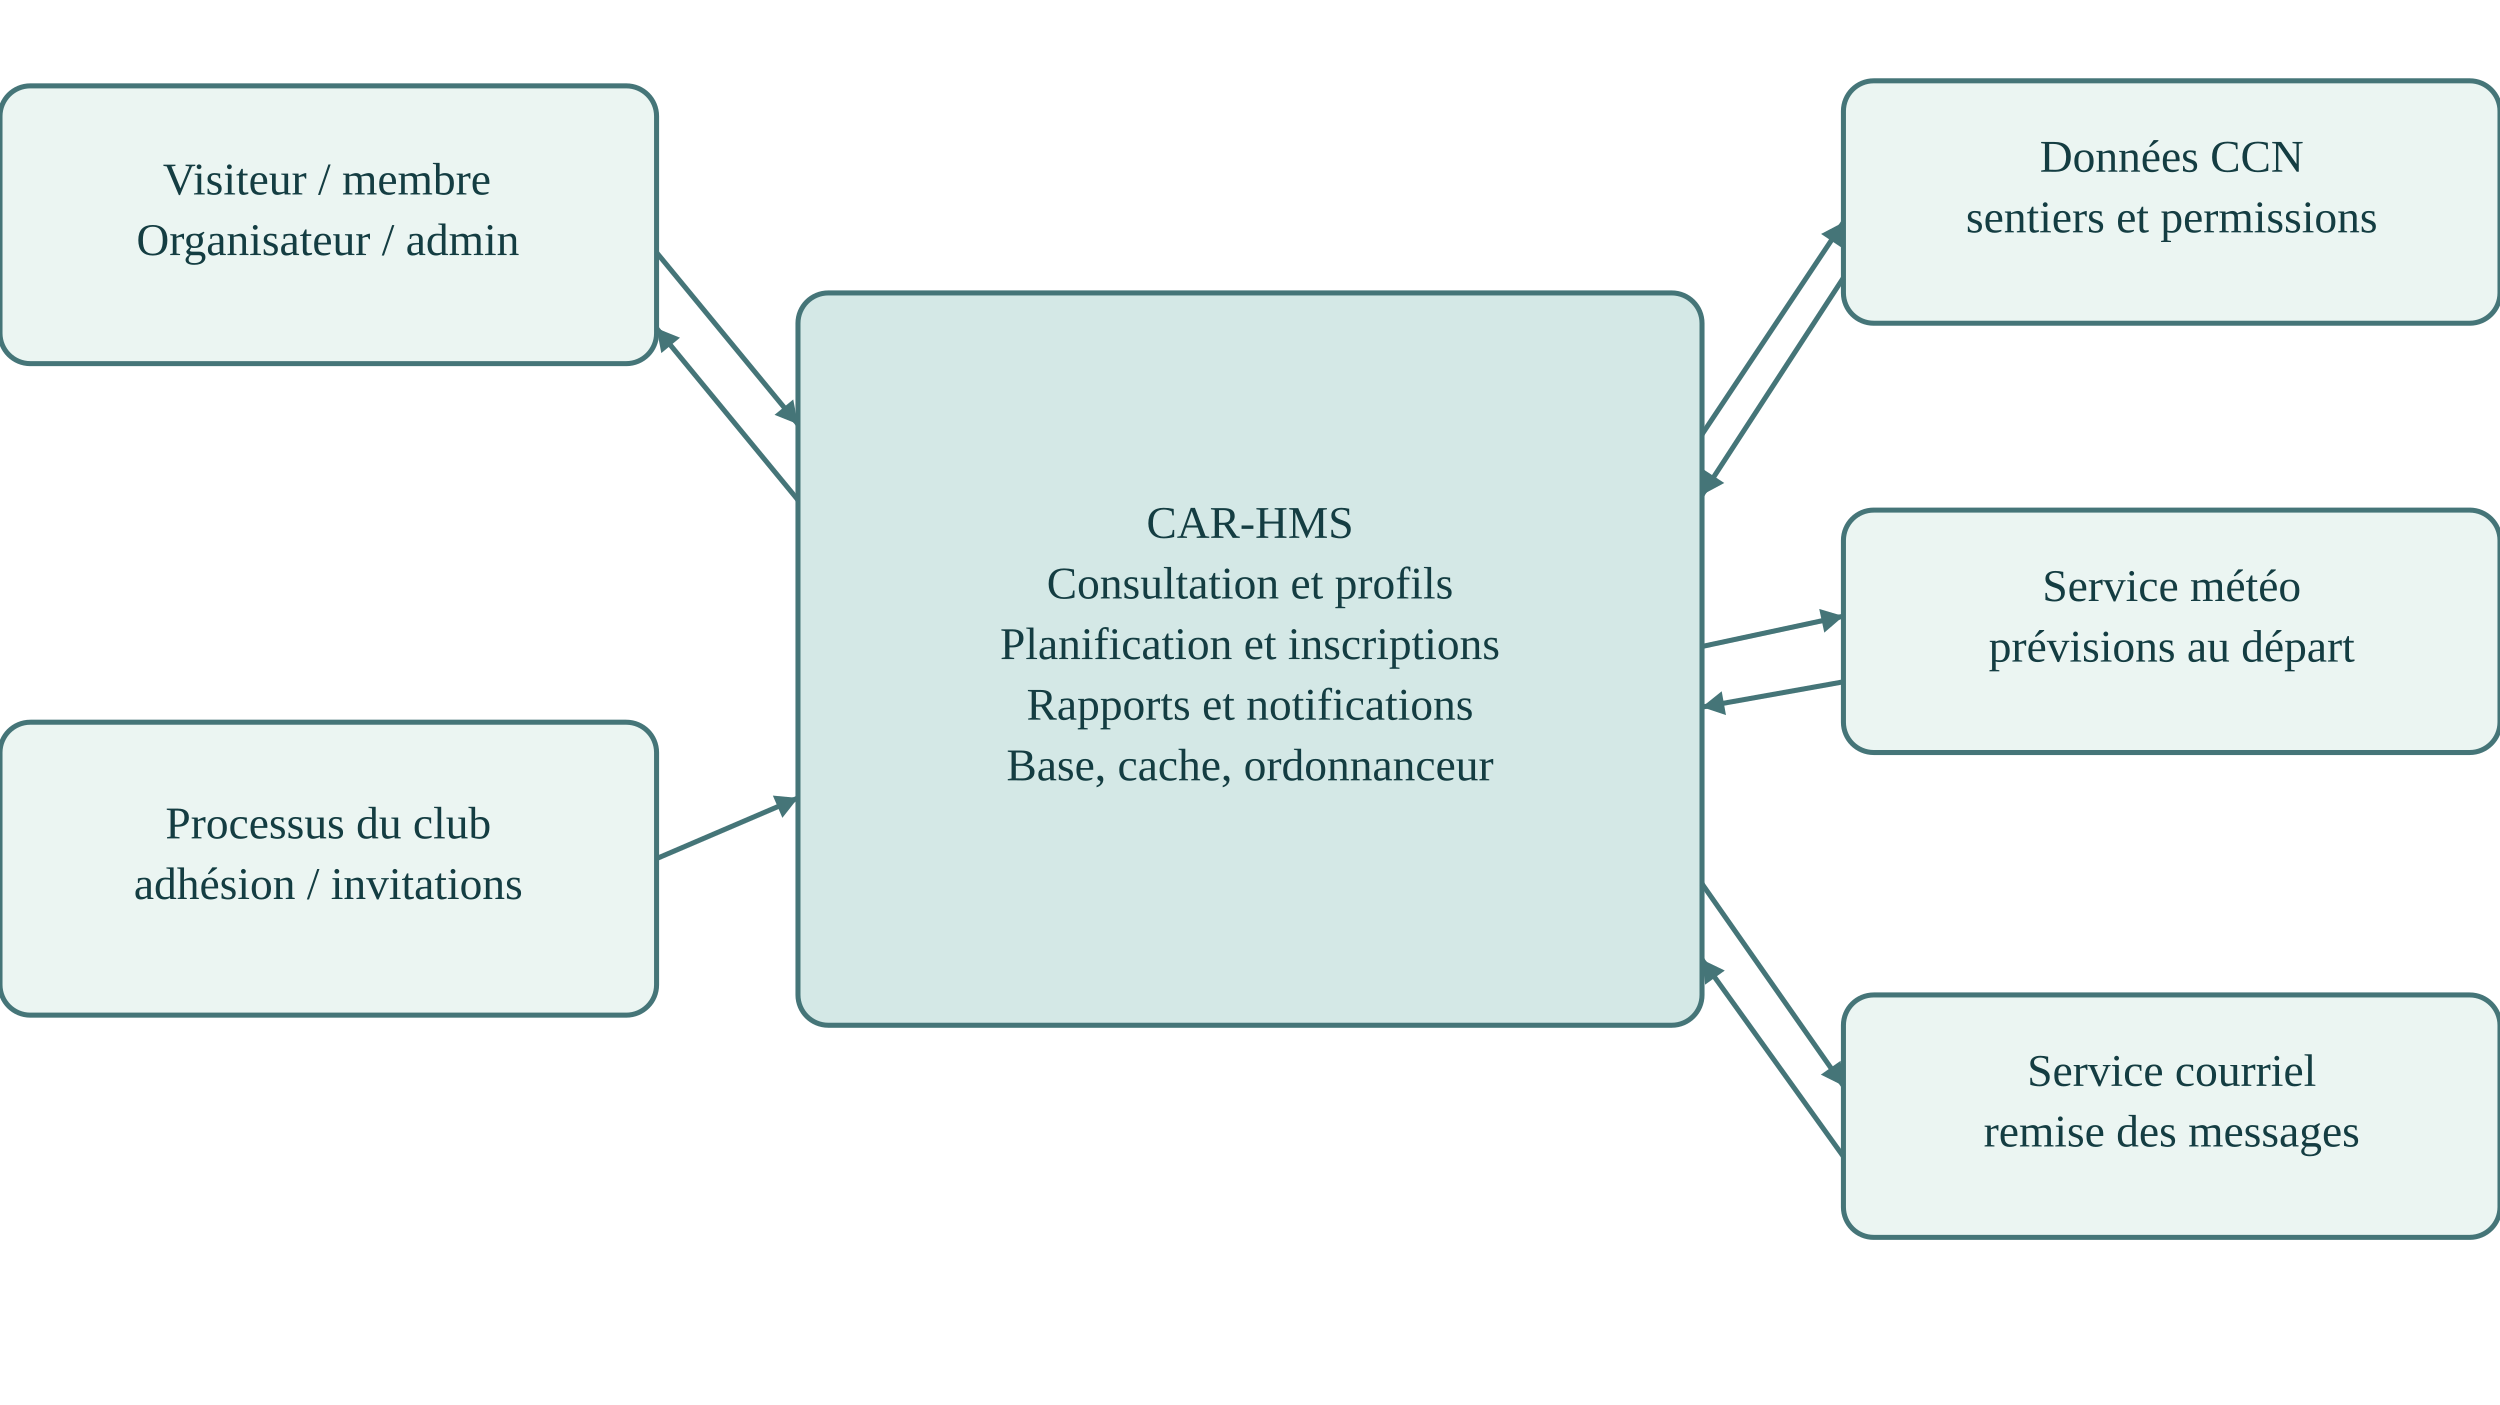
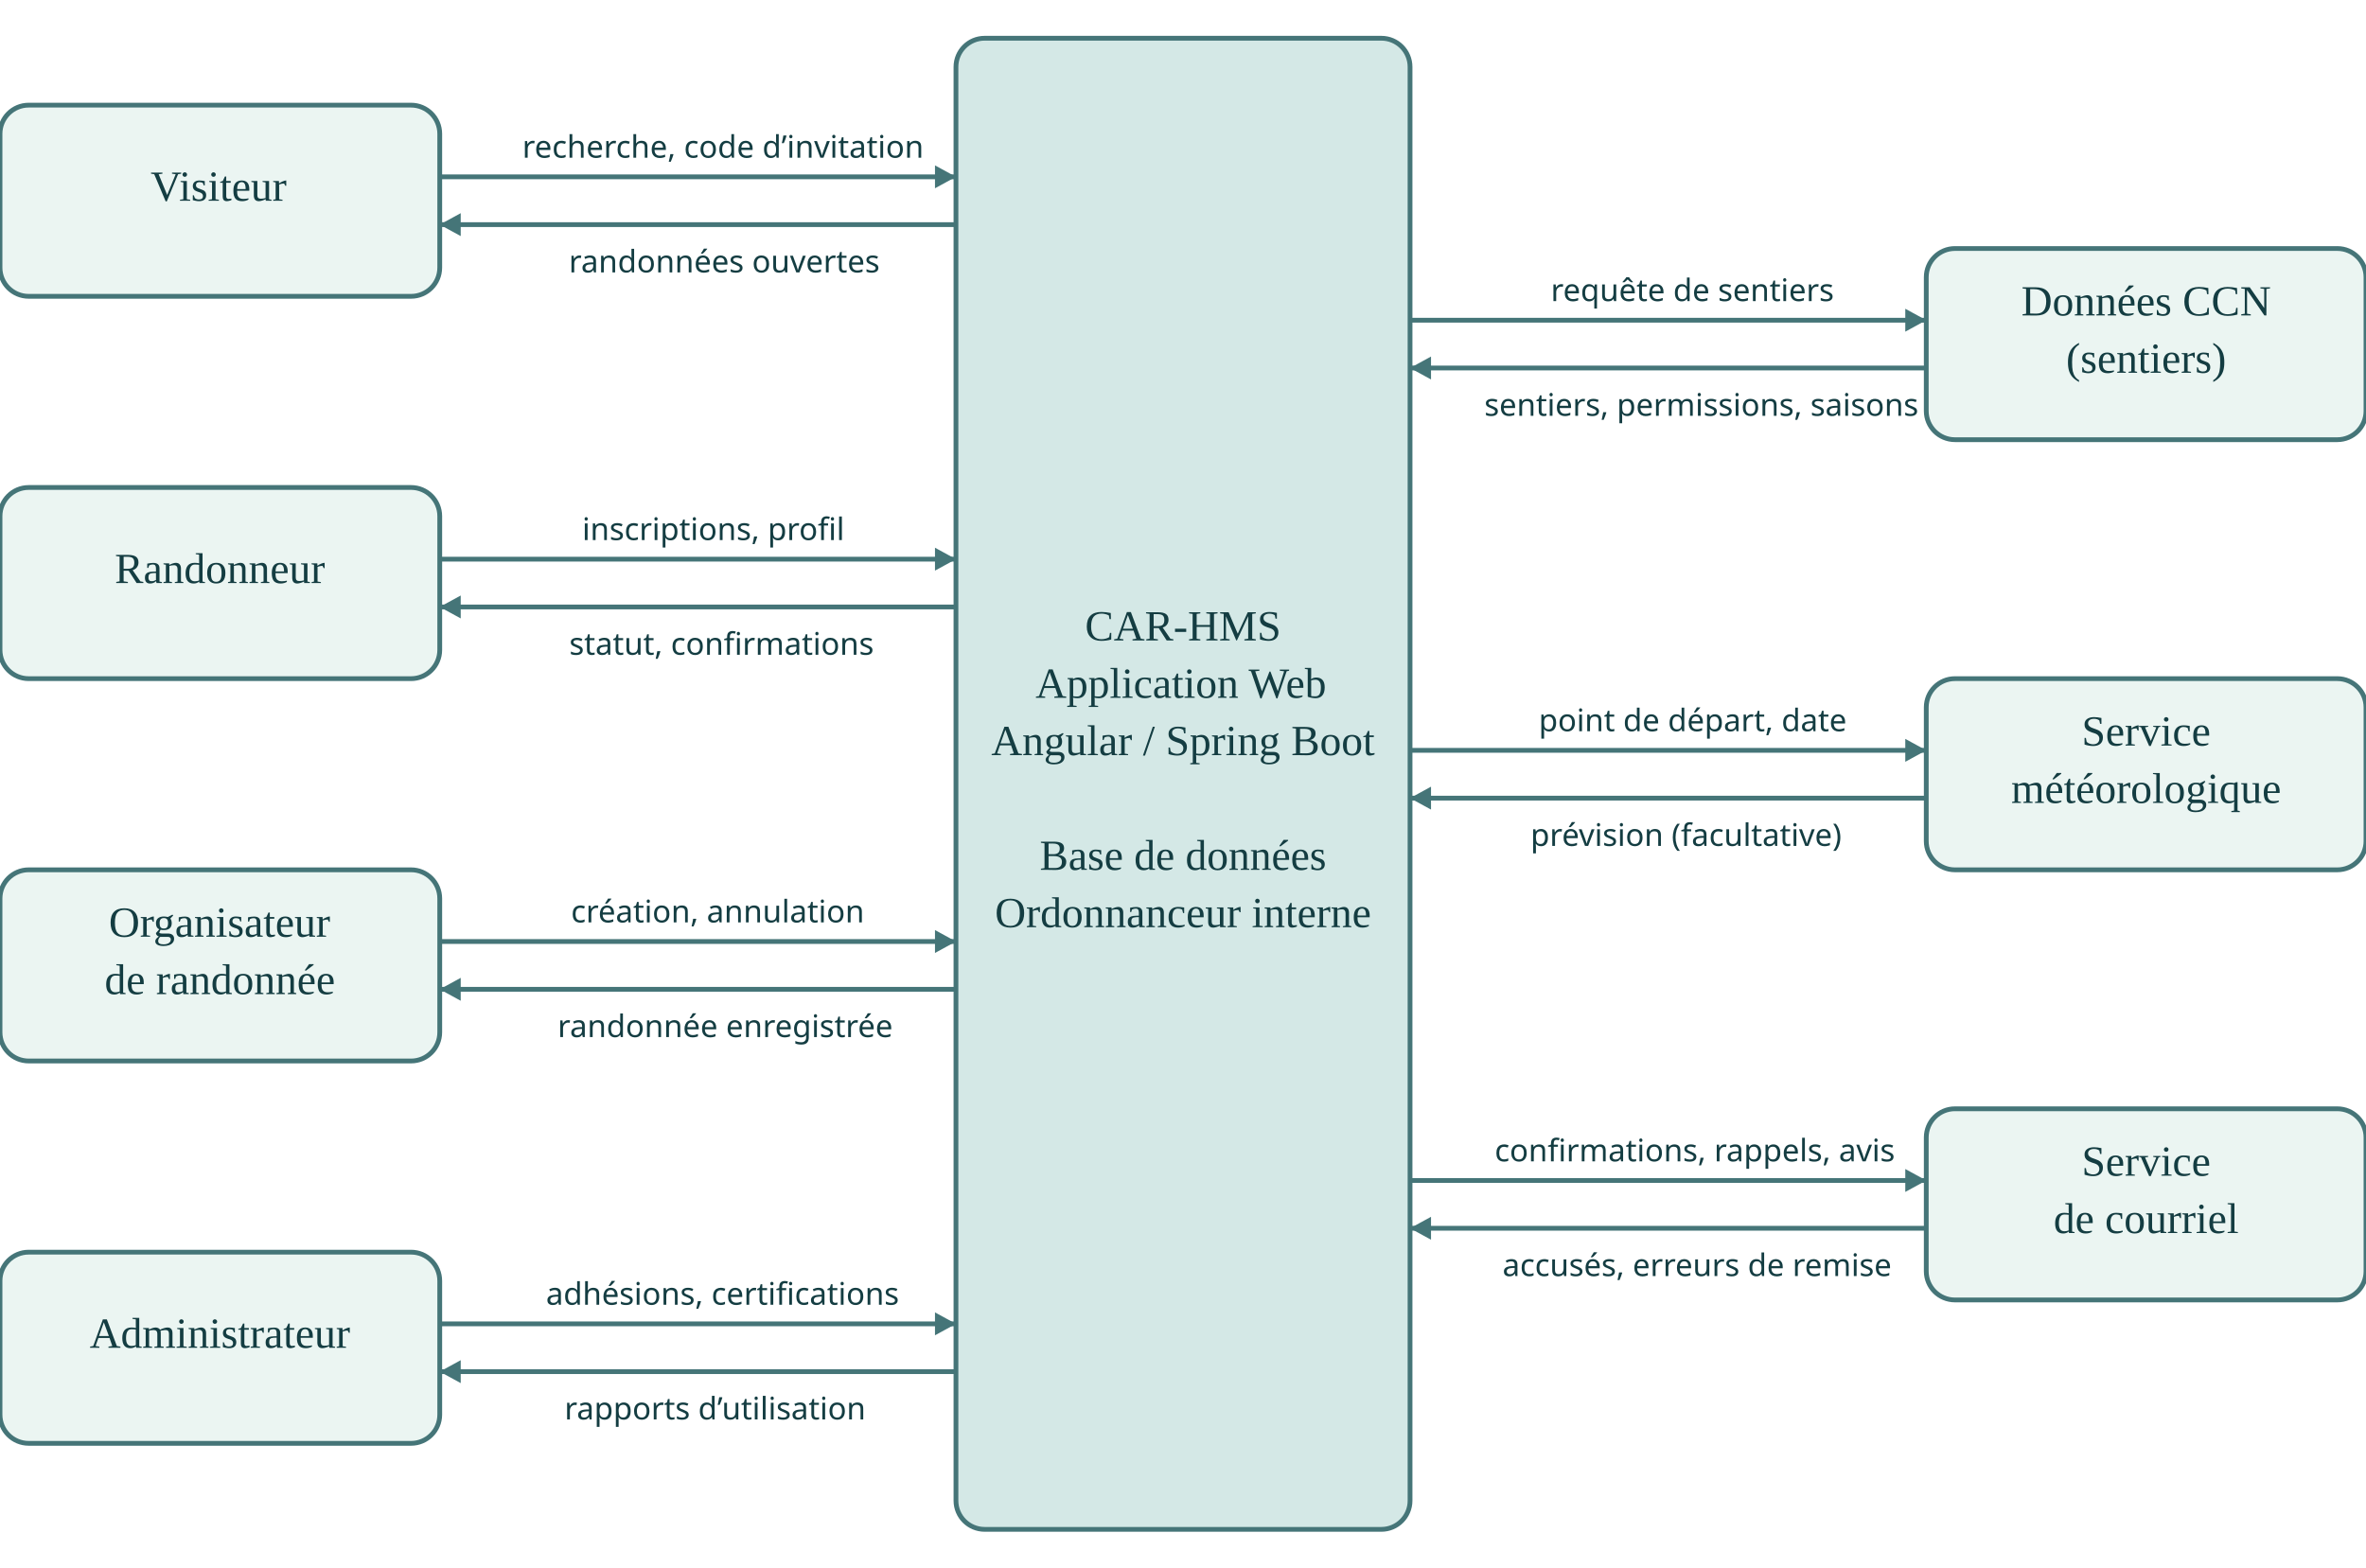
- <svg xmlns="http://www.w3.org/2000/svg" width="495" height="278" preserveAspectRatio="xMinYMin meet" viewBox="0 0 495 278" version="1.0" fill-rule="evenodd">
+ <svg xmlns="http://www.w3.org/2000/svg" width="495" height="328" preserveAspectRatio="xMinYMin meet" viewBox="0 0 495 328" version="1.0" fill-rule="evenodd">
  <clipPath id="clip">
-     <rect x="0" y="0" width="495" height="278" />
+     <rect x="0" y="0" width="495" height="328" />
  </clipPath>
-   <g id="group" transform="scale(1,-1) translate(0,-278)" style="clip-path: url(#clip)">
+   <g id="group" transform="scale(1,-1) translate(0,-328)" style="clip-path: url(#clip)">
    <g transform="">
-       <rect x="158" y="75" width="179" height="145" rx="6" ry="6" style="stroke: rgb(27%,46%,47%); stroke-linecap: butt; stroke-width: 1; fill: rgb(83%,91%,90%); fill-rule: evenodd;" />
-       <text x="226.995" y="171.5" style="font-family: TimesNewRoman; font-size: 9px;fill: rgb(8%,24%,26%); stroke:none;" transform="translate(0,343) scale(1,-1)">CAR-HMS</text>
-       <text x="207.253" y="159.5" style="font-family: TimesNewRoman; font-size: 9px;fill: rgb(8%,24%,26%); stroke:none;" transform="translate(0,319) scale(1,-1)">Consultation et profils</text>
-       <text x="198.009" y="147.5" style="font-family: TimesNewRoman; font-size: 9px;fill: rgb(8%,24%,26%); stroke:none;" transform="translate(0,295) scale(1,-1)">Planification et inscriptions</text>
-       <text x="203.258" y="135.5" style="font-family: TimesNewRoman; font-size: 9px;fill: rgb(8%,24%,26%); stroke:none;" transform="translate(0,271) scale(1,-1)">Rapports et notifications</text>
-       <text x="199.274" y="123.5" style="font-family: TimesNewRoman; font-size: 9px;fill: rgb(8%,24%,26%); stroke:none;" transform="translate(0,247) scale(1,-1)">Base, cache, ordonnanceur</text>
-       <rect x="0" y="206" width="130" height="55" rx="6" ry="6" style="stroke: rgb(27%,46%,47%); stroke-linecap: butt; stroke-width: 1; fill: rgb(92%,96%,95%); fill-rule: evenodd;" />
-       <text x="32.259" y="239.5" style="font-family: TimesNewRoman; font-size: 9px;fill: rgb(8%,24%,26%); stroke:none;" transform="translate(0,479) scale(1,-1)">Visiteur / membre</text>
-       <text x="27.011" y="227.5" style="font-family: TimesNewRoman; font-size: 9px;fill: rgb(8%,24%,26%); stroke:none;" transform="translate(0,455) scale(1,-1)">Organisateur / admin</text>
-       <rect x="0" y="77" width="130" height="58" rx="6" ry="6" style="stroke: rgb(27%,46%,47%); stroke-linecap: butt; stroke-width: 1; fill: rgb(92%,96%,95%); fill-rule: evenodd;" />
-       <text x="32.753" y="112.0" style="font-family: TimesNewRoman; font-size: 9px;fill: rgb(8%,24%,26%); stroke:none;" transform="translate(0,224) scale(1,-1)">Processus du club</text>
-       <text x="26.504" y="100.0" style="font-family: TimesNewRoman; font-size: 9px;fill: rgb(8%,24%,26%); stroke:none;" transform="translate(0,200) scale(1,-1)">adhésion / invitations</text>
-       <rect x="365" y="214" width="130" height="48" rx="6" ry="6" style="stroke: rgb(27%,46%,47%); stroke-linecap: butt; stroke-width: 1; fill: rgb(92%,96%,95%); fill-rule: evenodd;" />
-       <text x="403.877" y="244.0" style="font-family: TimesNewRoman; font-size: 9px;fill: rgb(8%,24%,26%); stroke:none;" transform="translate(0,488) scale(1,-1)">Données CCN</text>
-       <text x="389.256" y="232.0" style="font-family: TimesNewRoman; font-size: 9px;fill: rgb(8%,24%,26%); stroke:none;" transform="translate(0,464) scale(1,-1)">sentiers et permissions</text>
-       <rect x="365" y="129" width="130" height="48" rx="6" ry="6" style="stroke: rgb(27%,46%,47%); stroke-linecap: butt; stroke-width: 1; fill: rgb(92%,96%,95%); fill-rule: evenodd;" />
-       <text x="404.386" y="159.0" style="font-family: TimesNewRoman; font-size: 9px;fill: rgb(8%,24%,26%); stroke:none;" transform="translate(0,318) scale(1,-1)">Service météo</text>
-       <text x="393.76" y="147.0" style="font-family: TimesNewRoman; font-size: 9px;fill: rgb(8%,24%,26%); stroke:none;" transform="translate(0,294) scale(1,-1)">prévisions au départ</text>
-       <rect x="365" y="33" width="130" height="48" rx="6" ry="6" style="stroke: rgb(27%,46%,47%); stroke-linecap: butt; stroke-width: 1; fill: rgb(92%,96%,95%); fill-rule: evenodd;" />
-       <text x="401.389" y="63.0" style="font-family: TimesNewRoman; font-size: 9px;fill: rgb(8%,24%,26%); stroke:none;" transform="translate(0,126) scale(1,-1)">Service courriel</text>
-       <text x="392.761" y="51.0" style="font-family: TimesNewRoman; font-size: 9px;fill: rgb(8%,24%,26%); stroke:none;" transform="translate(0,102) scale(1,-1)">remise des messages</text>
-       <path d="M 130,228 L 158,194 Z" style="stroke: rgb(27%,46%,47%); stroke-linecap: butt; stroke-width: 1;" />
-       <polygon points="158 194, 157.061 198.911, 153.36 195.863" style="stroke: none; stroke-linecap: butt; stroke-width: 1; fill: rgb(27%,46%,47%); fill-rule: evenodd;" />
-       <path d="M 158,179 L 130,213 Z" style="stroke: rgb(27%,46%,47%); stroke-linecap: butt; stroke-width: 1;" />
-       <polygon points="130 213, 130.939 208.089, 134.64 211.137" style="stroke: none; stroke-linecap: butt; stroke-width: 1; fill: rgb(27%,46%,47%); fill-rule: evenodd;" />
-       <path d="M 130,108 L 158,120 Z" style="stroke: rgb(27%,46%,47%); stroke-linecap: butt; stroke-width: 1;" />
-       <polygon points="158 120, 153.023 120.475, 154.911 116.068" style="stroke: none; stroke-linecap: butt; stroke-width: 1; fill: rgb(27%,46%,47%); fill-rule: evenodd;" />
-       <path d="M 337,192 L 365,234 Z" style="stroke: rgb(27%,46%,47%); stroke-linecap: butt; stroke-width: 1;" />
-       <polygon points="365 234, 360.572 231.679, 364.561 229.019" style="stroke: none; stroke-linecap: butt; stroke-width: 1; fill: rgb(27%,46%,47%); fill-rule: evenodd;" />
-       <path d="M 365,223 L 337,180 Z" style="stroke: rgb(27%,46%,47%); stroke-linecap: butt; stroke-width: 1;" />
-       <polygon points="337 180, 341.403 182.369, 337.386 184.985" style="stroke: none; stroke-linecap: butt; stroke-width: 1; fill: rgb(27%,46%,47%); fill-rule: evenodd;" />
-       <path d="M 337,150 L 365,156 Z" style="stroke: rgb(27%,46%,47%); stroke-linecap: butt; stroke-width: 1;" />
-       <polygon points="365 156, 360.207 157.424, 361.212 152.737" style="stroke: none; stroke-linecap: butt; stroke-width: 1; fill: rgb(27%,46%,47%); fill-rule: evenodd;" />
-       <path d="M 365,143 L 337,138 Z" style="stroke: rgb(27%,46%,47%); stroke-linecap: butt; stroke-width: 1;" />
-       <polygon points="337 138, 341.741 136.412, 340.898 141.131" style="stroke: none; stroke-linecap: butt; stroke-width: 1; fill: rgb(27%,46%,47%); fill-rule: evenodd;" />
-       <path d="M 337,103 L 365,63 Z" style="stroke: rgb(27%,46%,47%); stroke-linecap: butt; stroke-width: 1;" />
-       <polygon points="365 63, 364.447 67.969, 360.52 65.22" style="stroke: none; stroke-linecap: butt; stroke-width: 1; fill: rgb(27%,46%,47%); fill-rule: evenodd;" />
-       <path d="M 365,49 L 337,88 Z" style="stroke: rgb(27%,46%,47%); stroke-linecap: butt; stroke-width: 1;" />
-       <polygon points="337 88, 337.612 83.038, 341.506 85.834" style="stroke: none; stroke-linecap: butt; stroke-width: 1; fill: rgb(27%,46%,47%); fill-rule: evenodd;" />
+       <rect x="200" y="8" width="95" height="312" rx="6" ry="6" style="stroke: rgb(27%,46%,47%); stroke-linecap: butt; stroke-width: 1; fill: rgb(83%,91%,90%); fill-rule: evenodd;" />
+       <text x="226.995" y="194.0" style="font-family: TimesNewRoman; font-size: 9px;fill: rgb(8%,24%,26%); stroke:none;" transform="translate(0,388) scale(1,-1)">CAR-HMS</text>
+       <text x="216.635" y="182.0" style="font-family: TimesNewRoman; font-size: 9px;fill: rgb(8%,24%,26%); stroke:none;" transform="translate(0,364) scale(1,-1)">Application Web</text>
+       <text x="207.376" y="170.0" style="font-family: TimesNewRoman; font-size: 9px;fill: rgb(8%,24%,26%); stroke:none;" transform="translate(0,340) scale(1,-1)">Angular / Spring Boot</text>
+       <text x="247.5" y="158.0" style="font-family: TimesNewRoman; font-size: 9px;fill: rgb(8%,24%,26%); stroke:none;" transform="translate(0,316) scale(1,-1)" />
+       <text x="217.51" y="146.0" style="font-family: TimesNewRoman; font-size: 9px;fill: rgb(8%,24%,26%); stroke:none;" transform="translate(0,292) scale(1,-1)">Base de données</text>
+       <text x="208.143" y="134.0" style="font-family: TimesNewRoman; font-size: 9px;fill: rgb(8%,24%,26%); stroke:none;" transform="translate(0,268) scale(1,-1)">Ordonnanceur interne</text>
+       <rect x="0" y="266" width="92" height="40" rx="6" ry="6" style="stroke: rgb(27%,46%,47%); stroke-linecap: butt; stroke-width: 1; fill: rgb(92%,96%,95%); fill-rule: evenodd;" />
+       <text x="31.502" y="286.0" style="font-family: TimesNewRoman; font-size: 9px;fill: rgb(8%,24%,26%); stroke:none;" transform="translate(0,572) scale(1,-1)">Visiteur</text>
+       <path d="M 92,291 L 200,291 Z" style="stroke: rgb(27%,46%,47%); stroke-linecap: butt; stroke-width: 1;" />
+       <polygon points="200 291, 195.612 293.397, 195.612 288.603" style="stroke: none; stroke-linecap: butt; stroke-width: 1; fill: rgb(27%,46%,47%); fill-rule: evenodd;" />
+       <path d="M 200,281 L 92,281 Z" style="stroke: rgb(27%,46%,47%); stroke-linecap: butt; stroke-width: 1;" />
+       <polygon points="92 281, 96.388 278.603, 96.388 283.397" style="stroke: none; stroke-linecap: butt; stroke-width: 1; fill: rgb(27%,46%,47%); fill-rule: evenodd;" />
+       <text x="109.271" y="295" style="font-family: TimesNewRoman-Italic; font-size: 6.5px;fill: rgb(8%,24%,26%); stroke:none;" transform="translate(0,590) scale(1,-1)">recherche, code d’invitation</text>
+       <text x="119.013" y="271" style="font-family: TimesNewRoman-Italic; font-size: 6.5px;fill: rgb(8%,24%,26%); stroke:none;" transform="translate(0,542) scale(1,-1)">randonnées ouvertes</text>
+       <rect x="0" y="186" width="92" height="40" rx="6" ry="6" style="stroke: rgb(27%,46%,47%); stroke-linecap: butt; stroke-width: 1; fill: rgb(92%,96%,95%); fill-rule: evenodd;" />
+       <text x="24.005" y="206.0" style="font-family: TimesNewRoman; font-size: 9px;fill: rgb(8%,24%,26%); stroke:none;" transform="translate(0,412) scale(1,-1)">Randonneur</text>
+       <path d="M 92,211 L 200,211 Z" style="stroke: rgb(27%,46%,47%); stroke-linecap: butt; stroke-width: 1;" />
+       <polygon points="200 211, 195.612 213.397, 195.612 208.603" style="stroke: none; stroke-linecap: butt; stroke-width: 1; fill: rgb(27%,46%,47%); fill-rule: evenodd;" />
+       <path d="M 200,201 L 92,201 Z" style="stroke: rgb(27%,46%,47%); stroke-linecap: butt; stroke-width: 1;" />
+       <polygon points="92 201, 96.388 198.603, 96.388 203.397" style="stroke: none; stroke-linecap: butt; stroke-width: 1; fill: rgb(27%,46%,47%); fill-rule: evenodd;" />
+       <text x="121.803" y="215" style="font-family: TimesNewRoman-Italic; font-size: 6.5px;fill: rgb(8%,24%,26%); stroke:none;" transform="translate(0,430) scale(1,-1)">inscriptions, profil</text>
+       <text x="119.095" y="191" style="font-family: TimesNewRoman-Italic; font-size: 6.5px;fill: rgb(8%,24%,26%); stroke:none;" transform="translate(0,382) scale(1,-1)">statut, confirmations</text>
+       <rect x="0" y="106" width="92" height="40" rx="6" ry="6" style="stroke: rgb(27%,46%,47%); stroke-linecap: butt; stroke-width: 1; fill: rgb(92%,96%,95%); fill-rule: evenodd;" />
+       <text x="22.76" y="132.0" style="font-family: TimesNewRoman; font-size: 9px;fill: rgb(8%,24%,26%); stroke:none;" transform="translate(0,264) scale(1,-1)">Organisateur</text>
+       <text x="21.887" y="120.0" style="font-family: TimesNewRoman; font-size: 9px;fill: rgb(8%,24%,26%); stroke:none;" transform="translate(0,240) scale(1,-1)">de randonnée</text>
+       <path d="M 92,131 L 200,131 Z" style="stroke: rgb(27%,46%,47%); stroke-linecap: butt; stroke-width: 1;" />
+       <polygon points="200 131, 195.612 133.397, 195.612 128.603" style="stroke: none; stroke-linecap: butt; stroke-width: 1; fill: rgb(27%,46%,47%); fill-rule: evenodd;" />
+       <path d="M 200,121 L 92,121 Z" style="stroke: rgb(27%,46%,47%); stroke-linecap: butt; stroke-width: 1;" />
+       <polygon points="92 121, 96.388 118.603, 96.388 123.397" style="stroke: none; stroke-linecap: butt; stroke-width: 1; fill: rgb(27%,46%,47%); fill-rule: evenodd;" />
+       <text x="119.46" y="135" style="font-family: TimesNewRoman-Italic; font-size: 6.5px;fill: rgb(8%,24%,26%); stroke:none;" transform="translate(0,270) scale(1,-1)">création, annulation</text>
+       <text x="116.667" y="111" style="font-family: TimesNewRoman-Italic; font-size: 6.5px;fill: rgb(8%,24%,26%); stroke:none;" transform="translate(0,222) scale(1,-1)">randonnée enregistrée</text>
+       <rect x="0" y="26" width="92" height="40" rx="6" ry="6" style="stroke: rgb(27%,46%,47%); stroke-linecap: butt; stroke-width: 1; fill: rgb(92%,96%,95%); fill-rule: evenodd;" />
+       <text x="18.756" y="46.0" style="font-family: TimesNewRoman; font-size: 9px;fill: rgb(8%,24%,26%); stroke:none;" transform="translate(0,92) scale(1,-1)">Administrateur</text>
+       <path d="M 92,51 L 200,51 Z" style="stroke: rgb(27%,46%,47%); stroke-linecap: butt; stroke-width: 1;" />
+       <polygon points="200 51, 195.612 53.397, 195.612 48.603" style="stroke: none; stroke-linecap: butt; stroke-width: 1; fill: rgb(27%,46%,47%); fill-rule: evenodd;" />
+       <path d="M 200,41 L 92,41 Z" style="stroke: rgb(27%,46%,47%); stroke-linecap: butt; stroke-width: 1;" />
+       <polygon points="92 41, 96.388 38.603, 96.388 43.397" style="stroke: none; stroke-linecap: butt; stroke-width: 1; fill: rgb(27%,46%,47%); fill-rule: evenodd;" />
+       <text x="114.225" y="55" style="font-family: TimesNewRoman-Italic; font-size: 6.5px;fill: rgb(8%,24%,26%); stroke:none;" transform="translate(0,110) scale(1,-1)">adhésions, certifications</text>
+       <text x="118.1" y="31" style="font-family: TimesNewRoman-Italic; font-size: 6.5px;fill: rgb(8%,24%,26%); stroke:none;" transform="translate(0,62) scale(1,-1)">rapports d’utilisation</text>
+       <rect x="403" y="236" width="92" height="40" rx="6" ry="6" style="stroke: rgb(27%,46%,47%); stroke-linecap: butt; stroke-width: 1; fill: rgb(92%,96%,95%); fill-rule: evenodd;" />
+       <text x="422.877" y="262.0" style="font-family: TimesNewRoman; font-size: 9px;fill: rgb(8%,24%,26%); stroke:none;" transform="translate(0,524) scale(1,-1)">Données CCN</text>
+       <text x="432.257" y="250.0" style="font-family: TimesNewRoman; font-size: 9px;fill: rgb(8%,24%,26%); stroke:none;" transform="translate(0,500) scale(1,-1)">(sentiers)</text>
+       <path d="M 295,261 L 403,261 Z" style="stroke: rgb(27%,46%,47%); stroke-linecap: butt; stroke-width: 1;" />
+       <polygon points="403 261, 398.612 263.397, 398.612 258.603" style="stroke: none; stroke-linecap: butt; stroke-width: 1; fill: rgb(27%,46%,47%); fill-rule: evenodd;" />
+       <path d="M 403,251 L 295,251 Z" style="stroke: rgb(27%,46%,47%); stroke-linecap: butt; stroke-width: 1;" />
+       <polygon points="295 251, 299.388 248.603, 299.388 253.397" style="stroke: none; stroke-linecap: butt; stroke-width: 1; fill: rgb(27%,46%,47%); fill-rule: evenodd;" />
+       <text x="324.452" y="265" style="font-family: TimesNewRoman-Italic; font-size: 6.5px;fill: rgb(8%,24%,26%); stroke:none;" transform="translate(0,530) scale(1,-1)">requête de sentiers</text>
+       <text x="310.538" y="241" style="font-family: TimesNewRoman-Italic; font-size: 6.5px;fill: rgb(8%,24%,26%); stroke:none;" transform="translate(0,482) scale(1,-1)">sentiers, permissions, saisons</text>
+       <rect x="403" y="146" width="92" height="40" rx="6" ry="6" style="stroke: rgb(27%,46%,47%); stroke-linecap: butt; stroke-width: 1; fill: rgb(92%,96%,95%); fill-rule: evenodd;" />
+       <text x="435.507" y="172.0" style="font-family: TimesNewRoman; font-size: 9px;fill: rgb(8%,24%,26%); stroke:none;" transform="translate(0,344) scale(1,-1)">Service</text>
+       <text x="420.759" y="160.0" style="font-family: TimesNewRoman; font-size: 9px;fill: rgb(8%,24%,26%); stroke:none;" transform="translate(0,320) scale(1,-1)">météorologique</text>
+       <path d="M 295,171 L 403,171 Z" style="stroke: rgb(27%,46%,47%); stroke-linecap: butt; stroke-width: 1;" />
+       <polygon points="403 171, 398.612 173.397, 398.612 168.603" style="stroke: none; stroke-linecap: butt; stroke-width: 1; fill: rgb(27%,46%,47%); fill-rule: evenodd;" />
+       <path d="M 403,161 L 295,161 Z" style="stroke: rgb(27%,46%,47%); stroke-linecap: butt; stroke-width: 1;" />
+       <polygon points="295 161, 299.388 158.603, 299.388 163.397" style="stroke: none; stroke-linecap: butt; stroke-width: 1; fill: rgb(27%,46%,47%); fill-rule: evenodd;" />
+       <text x="321.921" y="175" style="font-family: TimesNewRoman-Italic; font-size: 6.5px;fill: rgb(8%,24%,26%); stroke:none;" transform="translate(0,350) scale(1,-1)">point de départ, date</text>
+       <text x="320.21" y="151" style="font-family: TimesNewRoman-Italic; font-size: 6.5px;fill: rgb(8%,24%,26%); stroke:none;" transform="translate(0,302) scale(1,-1)">prévision (facultative)</text>
+       <rect x="403" y="56" width="92" height="40" rx="6" ry="6" style="stroke: rgb(27%,46%,47%); stroke-linecap: butt; stroke-width: 1; fill: rgb(92%,96%,95%); fill-rule: evenodd;" />
+       <text x="435.507" y="82.0" style="font-family: TimesNewRoman; font-size: 9px;fill: rgb(8%,24%,26%); stroke:none;" transform="translate(0,164) scale(1,-1)">Service</text>
+       <text x="429.635" y="70.0" style="font-family: TimesNewRoman; font-size: 9px;fill: rgb(8%,24%,26%); stroke:none;" transform="translate(0,140) scale(1,-1)">de courriel</text>
+       <path d="M 295,81 L 403,81 Z" style="stroke: rgb(27%,46%,47%); stroke-linecap: butt; stroke-width: 1;" />
+       <polygon points="403 81, 398.612 83.397, 398.612 78.603" style="stroke: none; stroke-linecap: butt; stroke-width: 1; fill: rgb(27%,46%,47%); fill-rule: evenodd;" />
+       <path d="M 403,71 L 295,71 Z" style="stroke: rgb(27%,46%,47%); stroke-linecap: butt; stroke-width: 1;" />
+       <polygon points="295 71, 299.388 68.603, 299.388 73.397" style="stroke: none; stroke-linecap: butt; stroke-width: 1; fill: rgb(27%,46%,47%); fill-rule: evenodd;" />
+       <text x="312.709" y="85" style="font-family: TimesNewRoman-Italic; font-size: 6.5px;fill: rgb(8%,24%,26%); stroke:none;" transform="translate(0,170) scale(1,-1)">confirmations, rappels, avis</text>
+       <text x="314.342" y="61" style="font-family: TimesNewRoman-Italic; font-size: 6.5px;fill: rgb(8%,24%,26%); stroke:none;" transform="translate(0,122) scale(1,-1)">accusés, erreurs de remise</text>
    </g>
  </g>
</svg>
